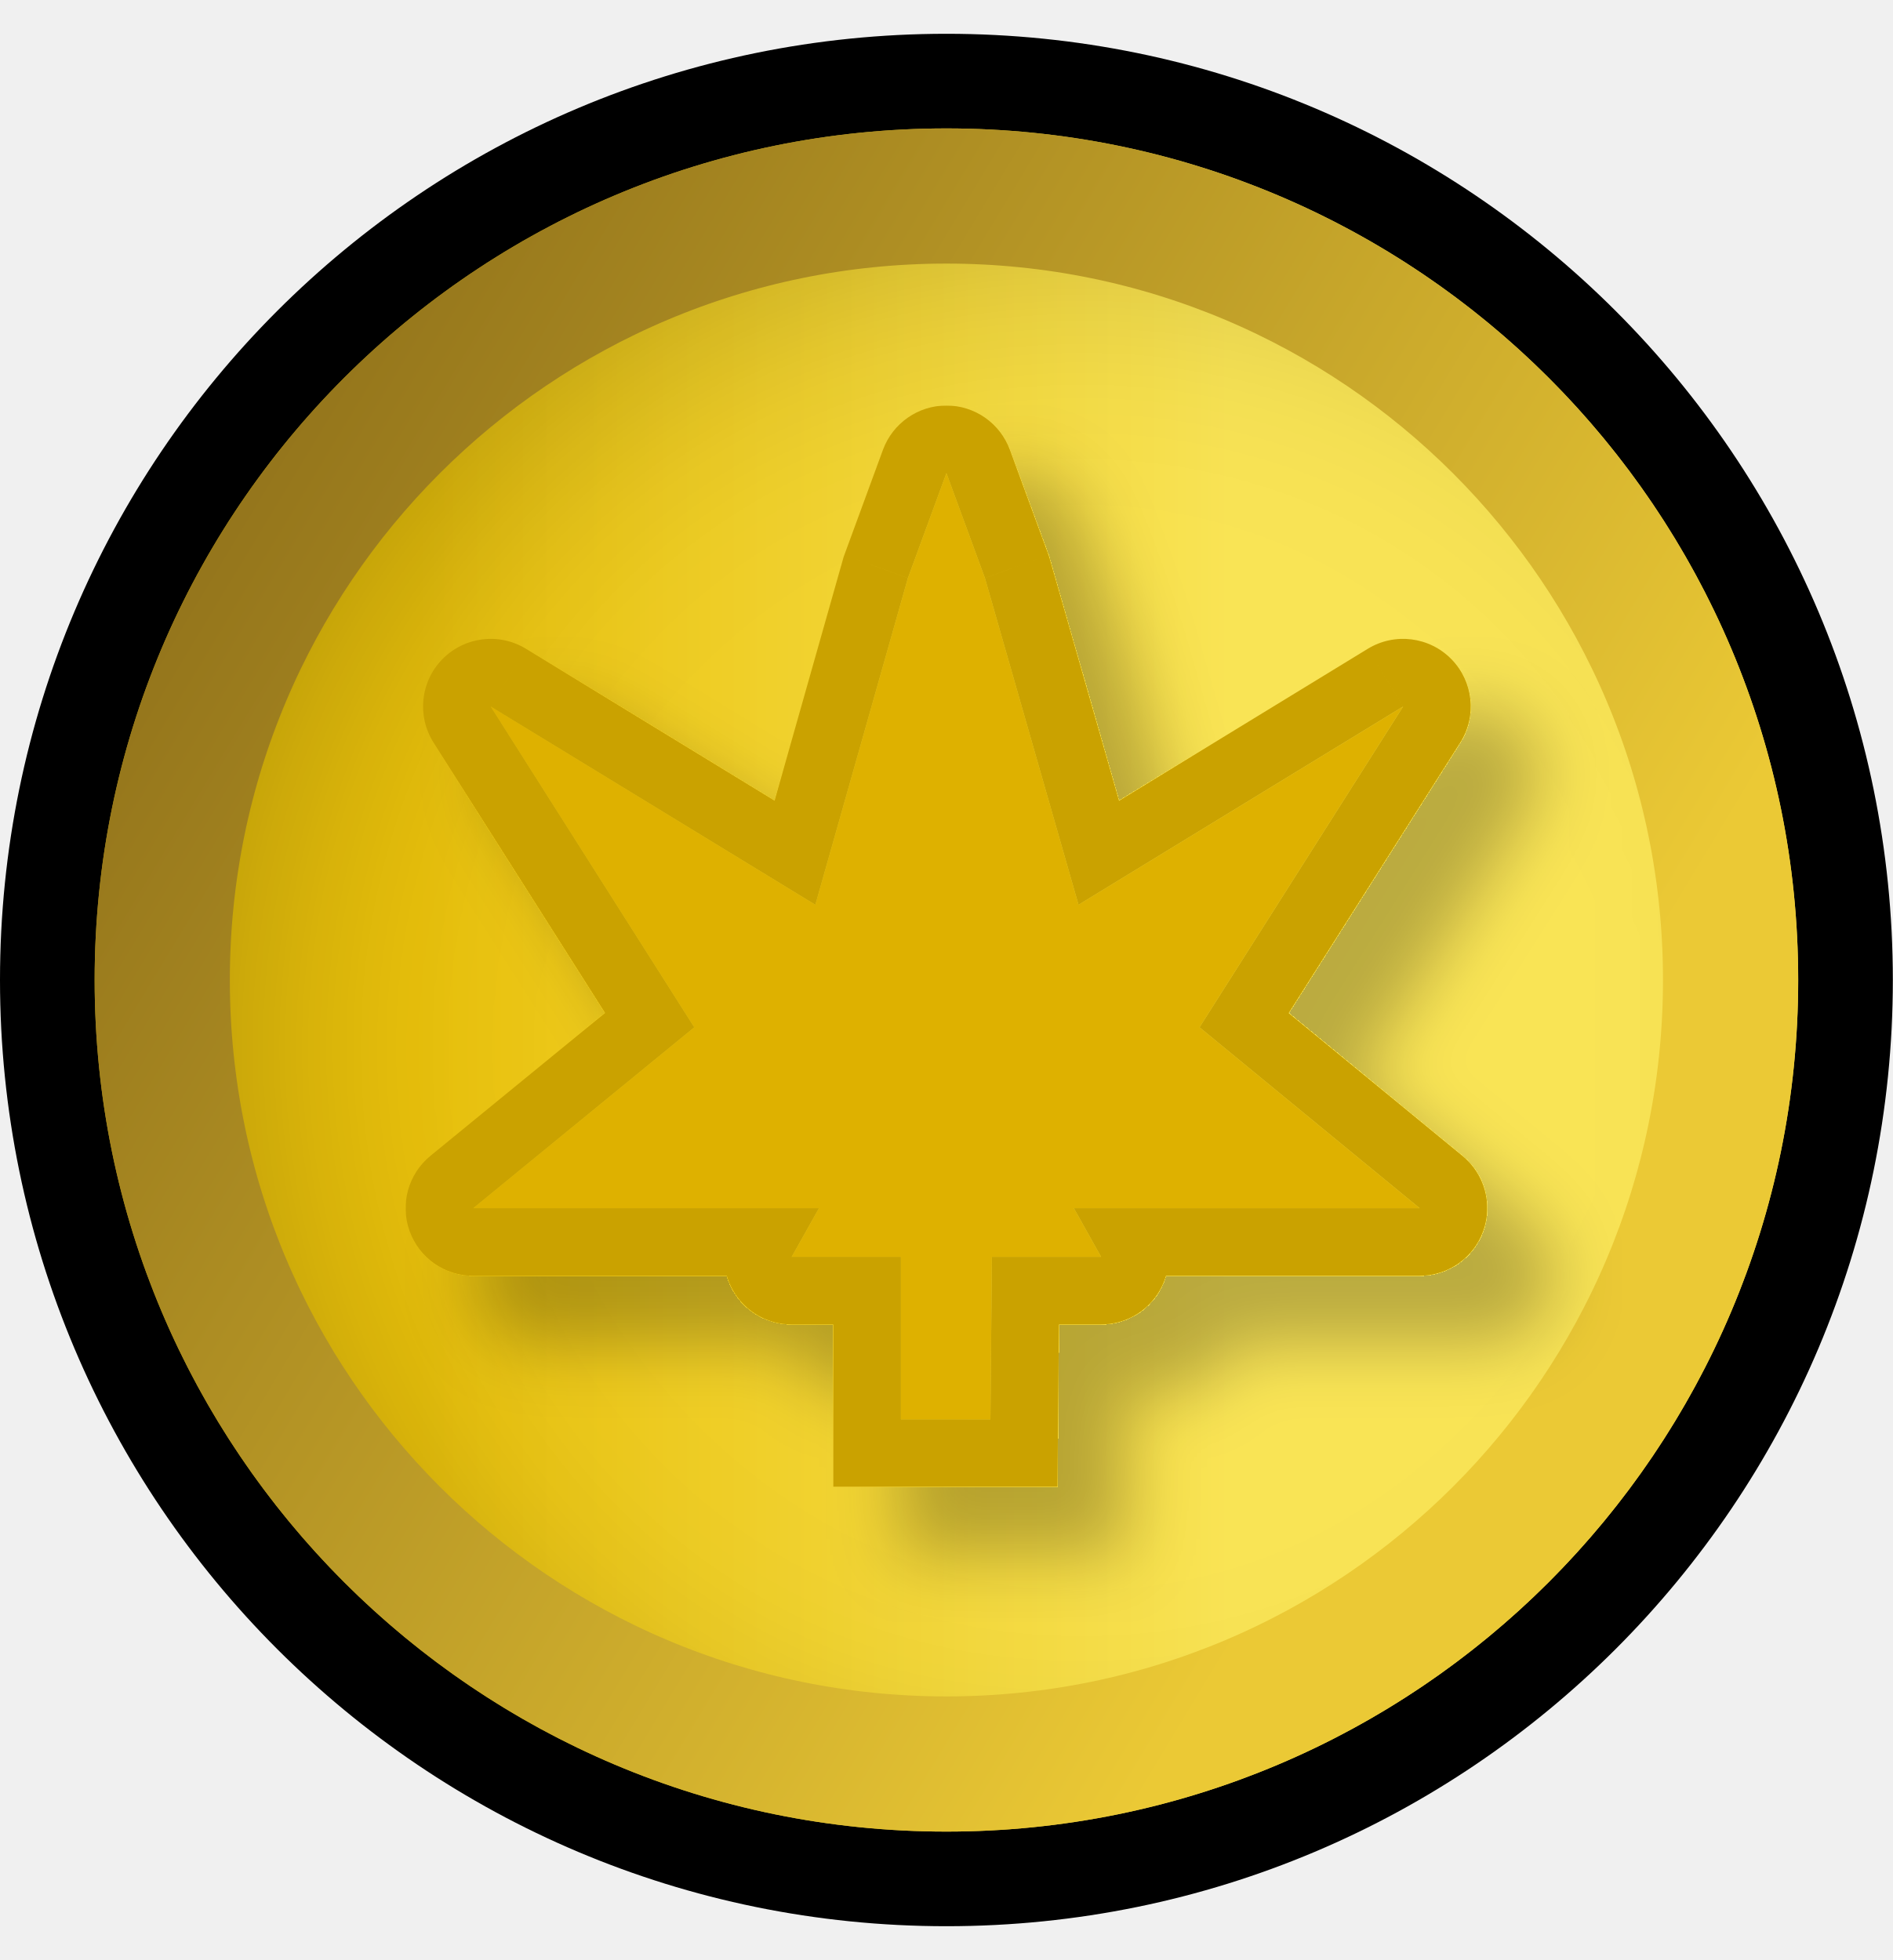
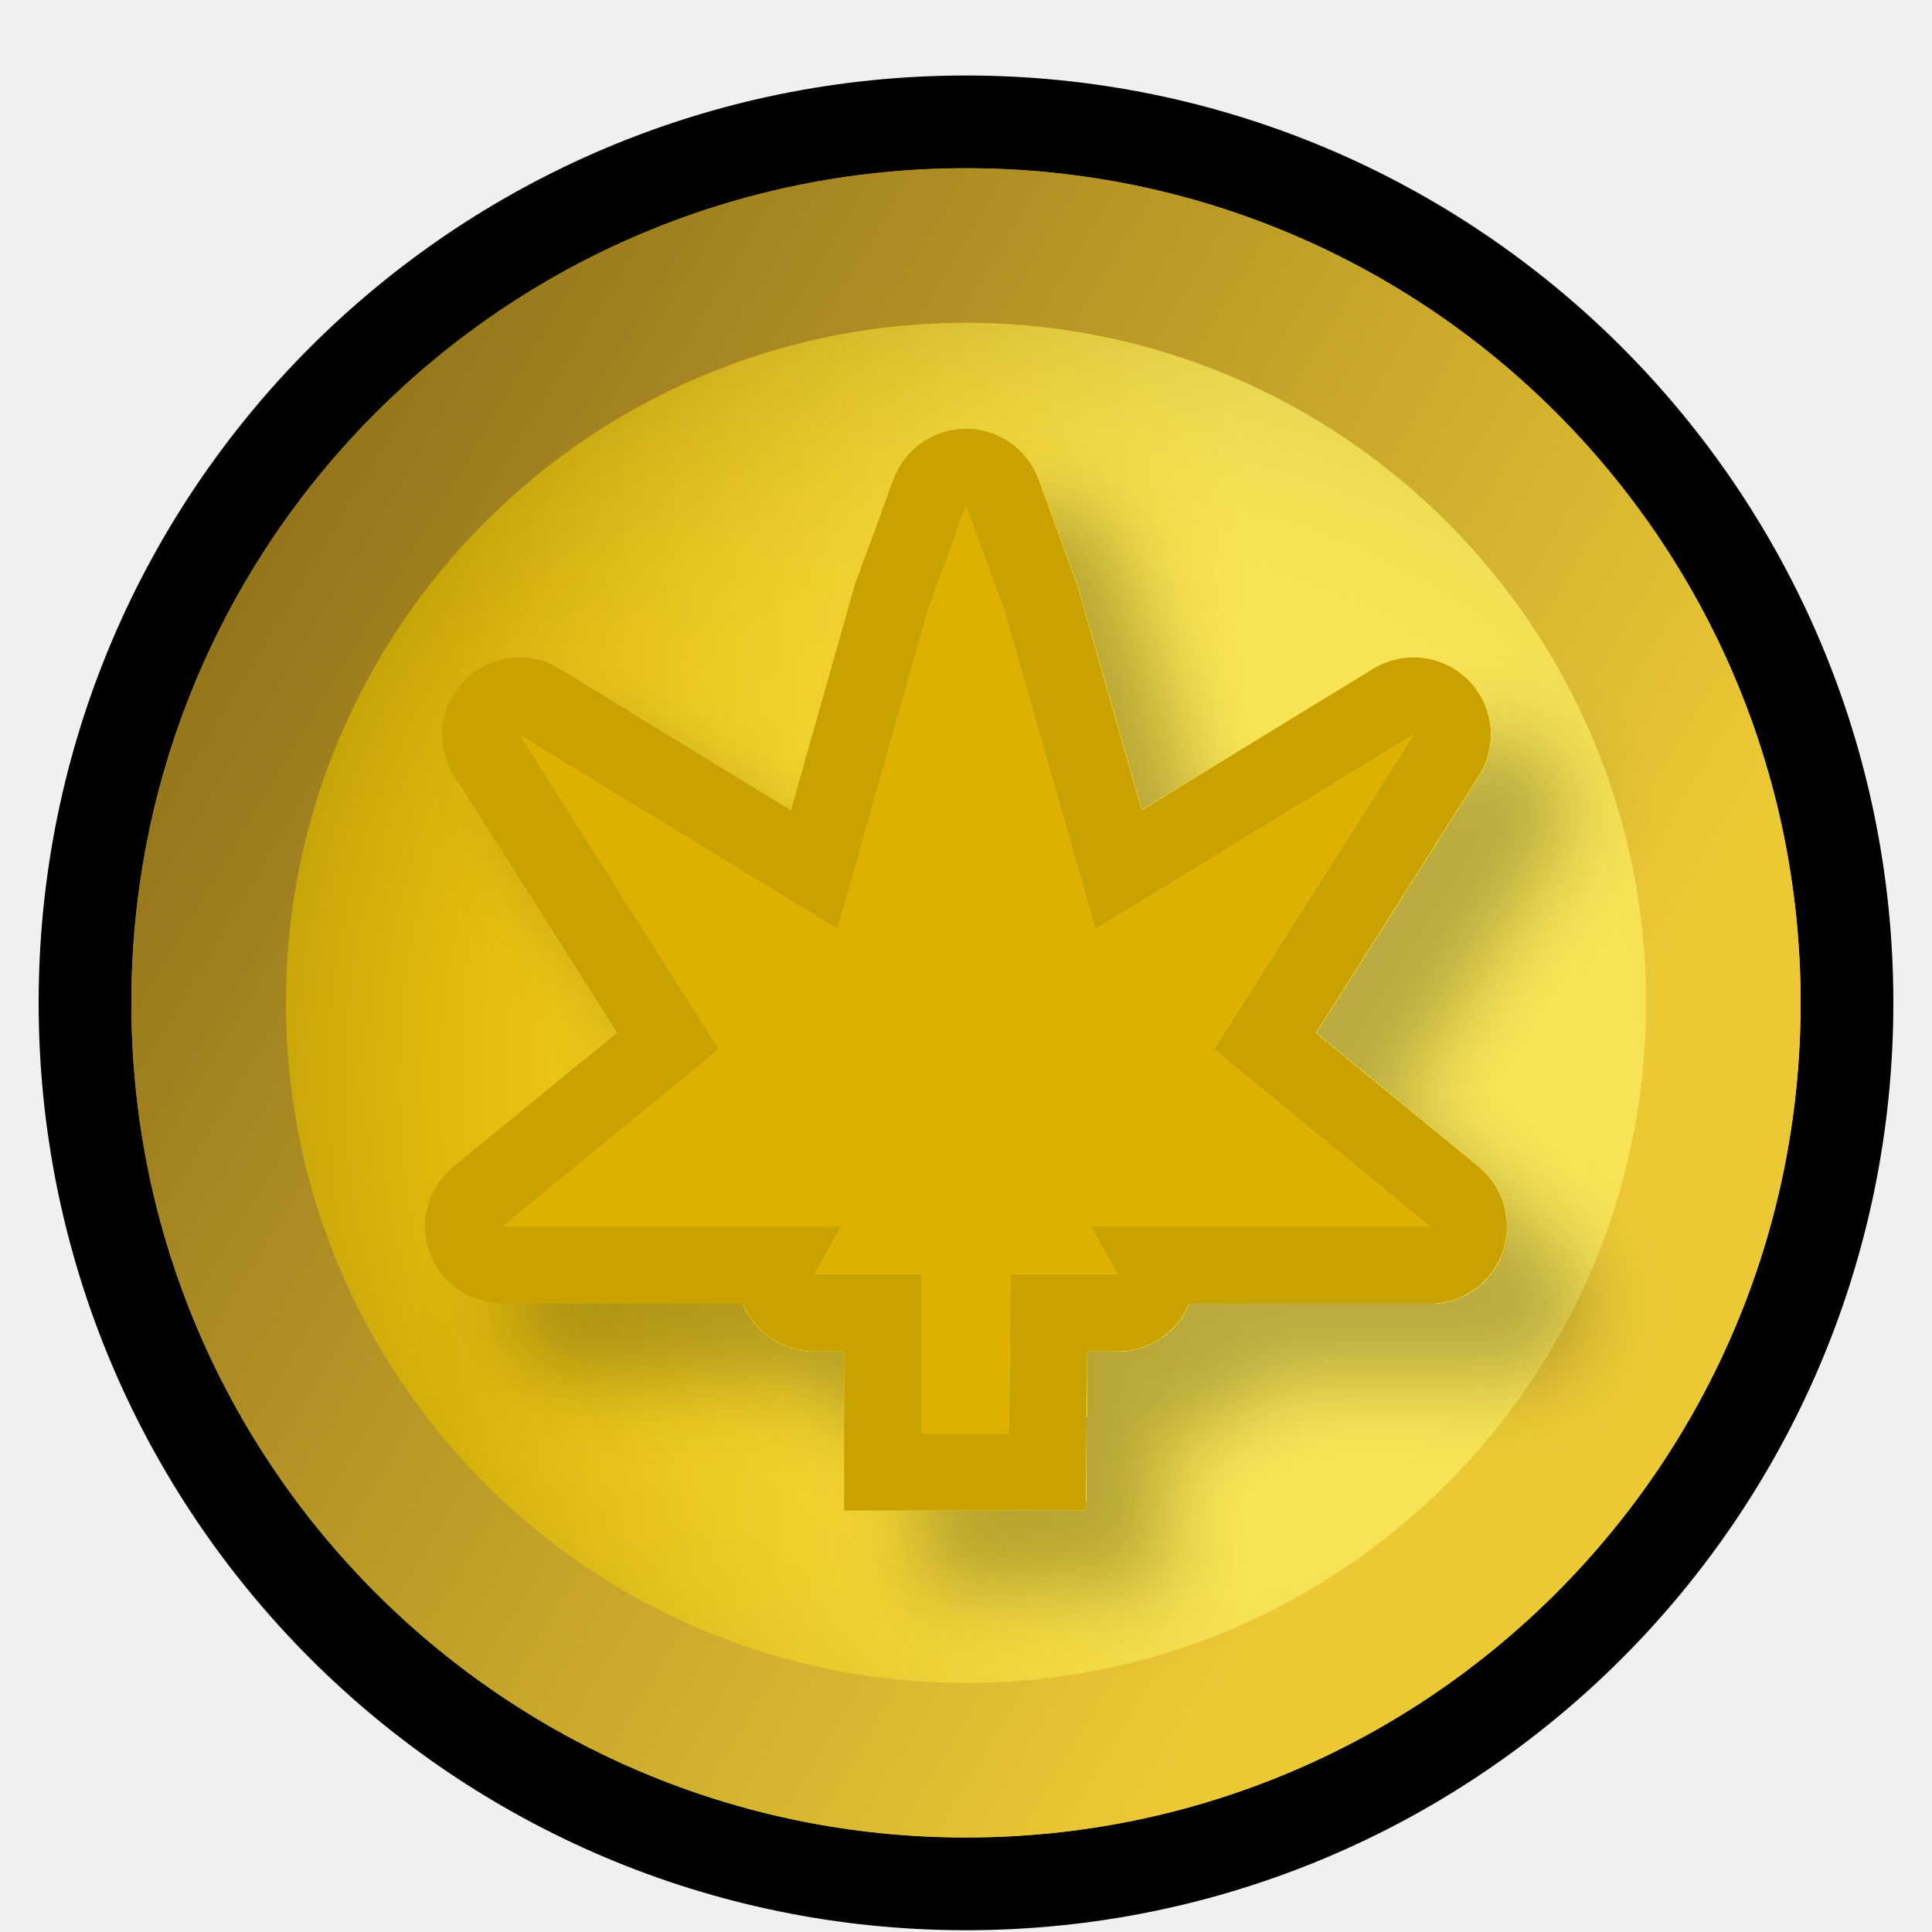
- <svg xmlns="http://www.w3.org/2000/svg" width="28" height="29" viewBox="0 0 28 29" fill="none">
-   <circle cx="14" cy="14.5" r="13" fill="url(#paint0_linear_32_7)" stroke="black" stroke-width="2" />
-   <g filter="url(#filter0_i_32_7)">
-     <circle cx="14" cy="14.5" r="12.6" fill="url(#paint1_linear_32_7)" />
+ <svg xmlns="http://www.w3.org/2000/svg" width="24" height="24" viewBox="0 0 24 25" fill="none">
+   <circle cx="12" cy="12.977" r="11" fill="url(#paint0_linear_8_4144)" stroke="black" stroke-width="2" />
+   <g filter="url(#filter0_i_8_4144)">
+     <circle cx="12" cy="12.977" r="10.8" fill="url(#paint1_linear_8_4144)" />
  </g>
-   <circle cx="14" cy="14.5" r="11.6" stroke="url(#paint2_linear_32_7)" stroke-width="2" />
-   <g filter="url(#filter1_d_32_7)">
-     <mask id="path-4-outside-1_32_7" maskUnits="userSpaceOnUse" x="6" y="6" width="16" height="16" fill="black">
-       <rect fill="white" x="6" y="6" width="16" height="16" />
-       <path d="M12.115 17.876L11.711 18.596H13.327L13.327 21H14.041H14.651L14.673 18.596H16.288L15.885 17.876H21L17.744 15.2L20.756 10.453L15.954 13.387L14.57 8.554L14 7L13.43 8.554L12.061 13.387L7.258 10.453L10.27 15.2L7 17.876H12.115Z" />
+   <circle cx="12" cy="12.977" r="9.8" stroke="url(#paint2_linear_8_4144)" stroke-width="2" />
+   <g filter="url(#filter1_d_8_4144)">
+     <mask id="path-4-outside-1_8_4144" maskUnits="userSpaceOnUse" x="5" y="5.548" width="14" height="14" fill="black">
+       <rect fill="white" x="5" y="5.548" width="14" height="14" />
+       <path d="M10.385 15.87L10.039 16.487H11.423L11.423 18.548H12.035H12.558L12.577 16.487H13.961L13.615 15.87H18L15.209 13.577L17.791 9.507L13.674 12.023L12.488 7.88L12 6.548L11.512 7.88L10.338 12.023L6.222 9.507L8.803 13.577L6 15.87H10.385Z" />
    </mask>
-     <path d="M12.115 17.876L11.711 18.596H13.327L13.327 21H14.041H14.651L14.673 18.596H16.288L15.885 17.876H21L17.744 15.2L20.756 10.453L15.954 13.387L14.57 8.554L14 7L13.43 8.554L12.061 13.387L7.258 10.453L10.27 15.2L7 17.876H12.115Z" fill="#DEB100" />
-     <path d="M11.711 18.596L10.839 18.107C10.666 18.416 10.669 18.795 10.849 19.101C11.028 19.408 11.357 19.596 11.711 19.596V18.596ZM12.115 17.876L12.988 18.365L12.115 16.876V17.876ZM13.327 18.596H14.327L14.327 17.596H13.327V18.596ZM13.327 21H12.327L12.327 22H13.327V21ZM14.651 21V22H15.642L15.651 21.009L14.651 21ZM14.673 18.596V17.596H13.682L13.673 18.587L14.673 18.596ZM16.288 18.596V19.596C16.643 19.596 16.972 19.408 17.151 19.101C17.331 18.795 17.334 18.416 17.161 18.107L16.288 18.596ZM15.885 17.876V16.876L15.012 18.365L15.885 17.876ZM21 17.876V18.876C21.422 18.876 21.799 18.611 21.941 18.213C22.084 17.816 21.961 17.372 21.635 17.104L21 17.876ZM17.744 15.2L16.9 14.665L16.426 15.411L17.109 15.973L17.744 15.2ZM20.756 10.453L21.6 10.988C21.849 10.596 21.795 10.083 21.469 9.752C21.143 9.42 20.631 9.357 20.234 9.599L20.756 10.453ZM15.954 13.387L14.992 13.663L16.475 14.241L15.954 13.387ZM14.57 8.554L15.531 8.279L15.521 8.244L15.509 8.209L14.57 8.554ZM14 7L14.939 6.656C14.794 6.262 14.419 6 14 6C13.581 6 13.206 6.262 13.061 6.656L14 7ZM13.43 8.554L12.491 8.209L12.478 8.245L12.468 8.281L13.43 8.554ZM12.061 13.387L11.539 14.241L13.023 13.66L12.061 13.387ZM7.258 10.453L7.78 9.599C7.383 9.357 6.872 9.42 6.545 9.752C6.219 10.083 6.165 10.596 6.414 10.988L7.258 10.453ZM10.27 15.2L10.903 15.974L11.589 15.413L11.114 14.665L10.27 15.2ZM7 17.876L6.367 17.102C6.04 17.37 5.916 17.814 6.058 18.212C6.2 18.61 6.577 18.876 7 18.876V17.876ZM12.584 19.085L12.988 18.365L11.243 17.387L10.839 18.107L12.584 19.085ZM13.327 17.596H11.711V19.596H13.327V17.596ZM14.327 21L14.327 18.596H12.327L12.327 21H14.327ZM14.041 20H13.327V22H14.041V20ZM14.041 22H14.651V20H14.041V22ZM15.651 21.009L15.673 18.605L13.673 18.587L13.651 20.991L15.651 21.009ZM14.673 19.596H16.288V17.596H14.673V19.596ZM17.161 18.107L16.757 17.387L15.012 18.365L15.416 19.085L17.161 18.107ZM15.885 18.876H21V16.876H15.885V18.876ZM21.635 17.104L18.379 14.428L17.109 15.973L20.365 18.649L21.635 17.104ZM18.589 15.736L21.6 10.988L19.911 9.917L16.9 14.665L18.589 15.736ZM20.234 9.599L15.432 12.534L16.475 14.241L21.277 11.306L20.234 9.599ZM16.915 13.112L15.531 8.279L13.608 8.829L14.992 13.663L16.915 13.112ZM15.509 8.209L14.939 6.656L13.061 7.344L13.631 8.898L15.509 8.209ZM14.369 8.898L14.939 7.344L13.061 6.656L12.491 8.209L14.369 8.898ZM13.023 13.66L14.392 8.826L12.468 8.281L11.099 13.115L13.023 13.66ZM6.737 11.306L11.539 14.241L12.582 12.534L7.78 9.599L6.737 11.306ZM11.114 14.665L8.103 9.917L6.414 10.988L9.426 15.736L11.114 14.665ZM7.633 18.65L10.903 15.974L9.637 14.426L6.367 17.102L7.633 18.65ZM12.115 16.876H7V18.876H12.115V16.876Z" fill="#CAA200" mask="url(#path-4-outside-1_32_7)" />
+     <path d="M10.385 15.87L10.039 16.487H11.423L11.423 18.548H12.035H12.558L12.577 16.487H13.961L13.615 15.87H18L15.209 13.577L17.791 9.507L13.674 12.023L12.488 7.88L12 6.548L11.512 7.88L10.338 12.023L6.222 9.507L8.803 13.577L6 15.87H10.385Z" fill="#DEB100" />
+     <path d="M10.039 16.487L9.166 15.998C8.993 16.308 8.996 16.686 9.176 16.993C9.355 17.299 9.683 17.487 10.039 17.487V16.487ZM10.385 15.87L11.257 16.36L10.385 14.87V15.87ZM11.423 16.487L12.423 16.487L12.423 15.487H11.423V16.487ZM11.423 18.548L10.423 18.548L10.423 19.548H11.423V18.548ZM12.558 18.548V19.548H13.549L13.558 18.557L12.558 18.548ZM12.577 16.487V15.487H11.586L11.577 16.478L12.577 16.487ZM13.961 16.487V17.487C14.317 17.487 14.645 17.299 14.825 16.993C15.004 16.686 15.007 16.308 14.834 15.998L13.961 16.487ZM13.615 15.87V14.87L12.743 16.36L13.615 15.87ZM18 15.87V16.87C18.422 16.87 18.799 16.605 18.941 16.207C19.084 15.81 18.961 15.366 18.635 15.098L18 15.87ZM15.209 13.577L14.365 13.041L13.891 13.788L14.574 14.349L15.209 13.577ZM17.791 9.507L18.635 10.043C18.884 9.65 18.83 9.138 18.504 8.806C18.178 8.475 17.666 8.412 17.269 8.654L17.791 9.507ZM13.674 12.023L12.713 12.298L14.196 12.876L13.674 12.023ZM12.488 7.88L13.45 7.605L13.44 7.57L13.427 7.535L12.488 7.88ZM12 6.548L12.939 6.204C12.794 5.81 12.419 5.548 12 5.548C11.581 5.548 11.206 5.81 11.061 6.204L12 6.548ZM11.512 7.88L10.573 7.535L10.56 7.571L10.55 7.607L11.512 7.88ZM10.338 12.023L9.816 12.876L11.3 12.296L10.338 12.023ZM6.222 9.507L6.743 8.654C6.346 8.412 5.835 8.475 5.509 8.806C5.183 9.138 5.128 9.65 5.377 10.043L6.222 9.507ZM8.803 13.577L9.436 14.351L10.122 13.789L9.647 13.041L8.803 13.577ZM6 15.87L5.367 15.096C5.04 15.364 4.916 15.808 5.058 16.206C5.2 16.605 5.577 16.87 6 16.87V15.87ZM10.911 16.977L11.257 16.36L9.512 15.381L9.166 15.998L10.911 16.977ZM11.423 15.487H10.039V17.487H11.423V15.487ZM12.423 18.548L12.423 16.487L10.423 16.487L10.423 18.548L12.423 18.548ZM12.035 17.548H11.423V19.548H12.035V17.548ZM12.035 19.548H12.558V17.548H12.035V19.548ZM13.558 18.557L13.577 16.497L11.577 16.478L11.558 18.539L13.558 18.557ZM12.577 17.487H13.961V15.487H12.577V17.487ZM14.834 15.998L14.488 15.381L12.743 16.36L13.089 16.977L14.834 15.998ZM13.615 16.87H18V14.87H13.615V16.87ZM18.635 15.098L15.844 12.804L14.574 14.349L17.365 16.643L18.635 15.098ZM16.054 14.112L18.635 10.043L16.946 8.972L14.365 13.041L16.054 14.112ZM17.269 8.654L13.153 11.17L14.196 12.876L18.312 10.361L17.269 8.654ZM14.636 11.748L13.45 7.605L11.527 8.155L12.713 12.298L14.636 11.748ZM13.427 7.535L12.939 6.204L11.061 6.892L11.55 8.224L13.427 7.535ZM12.45 8.224L12.939 6.892L11.061 6.204L10.573 7.535L12.45 8.224ZM11.3 12.296L12.474 8.152L10.55 7.607L9.376 11.75L11.3 12.296ZM5.7 10.361L9.816 12.876L10.859 11.17L6.743 8.654L5.7 10.361ZM9.647 13.041L7.066 8.972L5.377 10.043L7.959 14.112L9.647 13.041ZM6.633 16.644L9.436 14.351L8.17 12.803L5.367 15.096L6.633 16.644ZM10.385 14.87H6V16.87H10.385V14.87Z" fill="#CAA200" mask="url(#path-4-outside-1_8_4144)" />
  </g>
  <defs>
-     <filter id="filter0_i_32_7" x="1.4" y="1.9" width="27.2" height="26.2" filterUnits="userSpaceOnUse" color-interpolation-filters="sRGB">
+     <filter id="filter0_i_8_4144" x="1.2" y="2.177" width="23.6" height="22.6" filterUnits="userSpaceOnUse" color-interpolation-filters="sRGB">
      <feFlood flood-opacity="0" result="BackgroundImageFix" />
      <feBlend mode="normal" in="SourceGraphic" in2="BackgroundImageFix" result="shape" />
      <feColorMatrix in="SourceAlpha" type="matrix" values="0 0 0 0 0 0 0 0 0 0 0 0 0 0 0 0 0 0 127 0" result="hardAlpha" />
      <feOffset dx="2" dy="1" />
      <feGaussianBlur stdDeviation="2" />
      <feComposite in2="hardAlpha" operator="arithmetic" k2="-1" k3="1" />
      <feColorMatrix type="matrix" values="0 0 0 0 0 0 0 0 0 0 0 0 0 0 0 0 0 0 0.25 0" />
-       <feBlend mode="normal" in2="shape" result="effect1_innerShadow_32_7" />
+       <feBlend mode="normal" in2="shape" result="effect1_innerShadow_8_4144" />
    </filter>
-     <filter id="filter1_d_32_7" x="6" y="6" width="18" height="18" filterUnits="userSpaceOnUse" color-interpolation-filters="sRGB">
+     <filter id="filter1_d_8_4144" x="5" y="5.548" width="16" height="16" filterUnits="userSpaceOnUse" color-interpolation-filters="sRGB">
      <feFlood flood-opacity="0" result="BackgroundImageFix" />
      <feColorMatrix in="SourceAlpha" type="matrix" values="0 0 0 0 0 0 0 0 0 0 0 0 0 0 0 0 0 0 127 0" result="hardAlpha" />
      <feOffset dx="1" dy="1" />
      <feGaussianBlur stdDeviation="0.5" />
      <feComposite in2="hardAlpha" operator="out" />
      <feColorMatrix type="matrix" values="0 0 0 0 0 0 0 0 0 0 0 0 0 0 0 0 0 0 0.25 0" />
-       <feBlend mode="normal" in2="BackgroundImageFix" result="effect1_dropShadow_32_7" />
-       <feBlend mode="normal" in="SourceGraphic" in2="effect1_dropShadow_32_7" result="shape" />
+       <feBlend mode="normal" in2="BackgroundImageFix" result="effect1_dropShadow_8_4144" />
+       <feBlend mode="normal" in="SourceGraphic" in2="effect1_dropShadow_8_4144" result="shape" />
    </filter>
-     <linearGradient id="paint0_linear_32_7" x1="18.76" y1="14.5" x2="5.32" y2="14.5" gradientUnits="userSpaceOnUse">
+     <linearGradient id="paint0_linear_8_4144" x1="16.08" y1="12.977" x2="4.56" y2="12.977" gradientUnits="userSpaceOnUse">
      <stop stop-color="#F9E455" />
      <stop offset="1" stop-color="#E9C10B" />
    </linearGradient>
-     <linearGradient id="paint1_linear_32_7" x1="18.284" y1="14.5" x2="6.188" y2="14.5" gradientUnits="userSpaceOnUse">
+     <linearGradient id="paint1_linear_8_4144" x1="15.672" y1="12.977" x2="5.304" y2="12.977" gradientUnits="userSpaceOnUse">
      <stop stop-color="#F9E455" />
      <stop offset="1" stop-color="#E9C10B" />
    </linearGradient>
-     <linearGradient id="paint2_linear_32_7" x1="-14.14" y1="0.08" x2="25.76" y2="24.16" gradientUnits="userSpaceOnUse">
+     <linearGradient id="paint2_linear_8_4144" x1="-12.12" y1="0.617" x2="22.08" y2="21.257" gradientUnits="userSpaceOnUse">
      <stop offset="0.255" stop-color="#785A13" />
      <stop offset="0.865" stop-color="#EBC935" />
    </linearGradient>
  </defs>
</svg>
